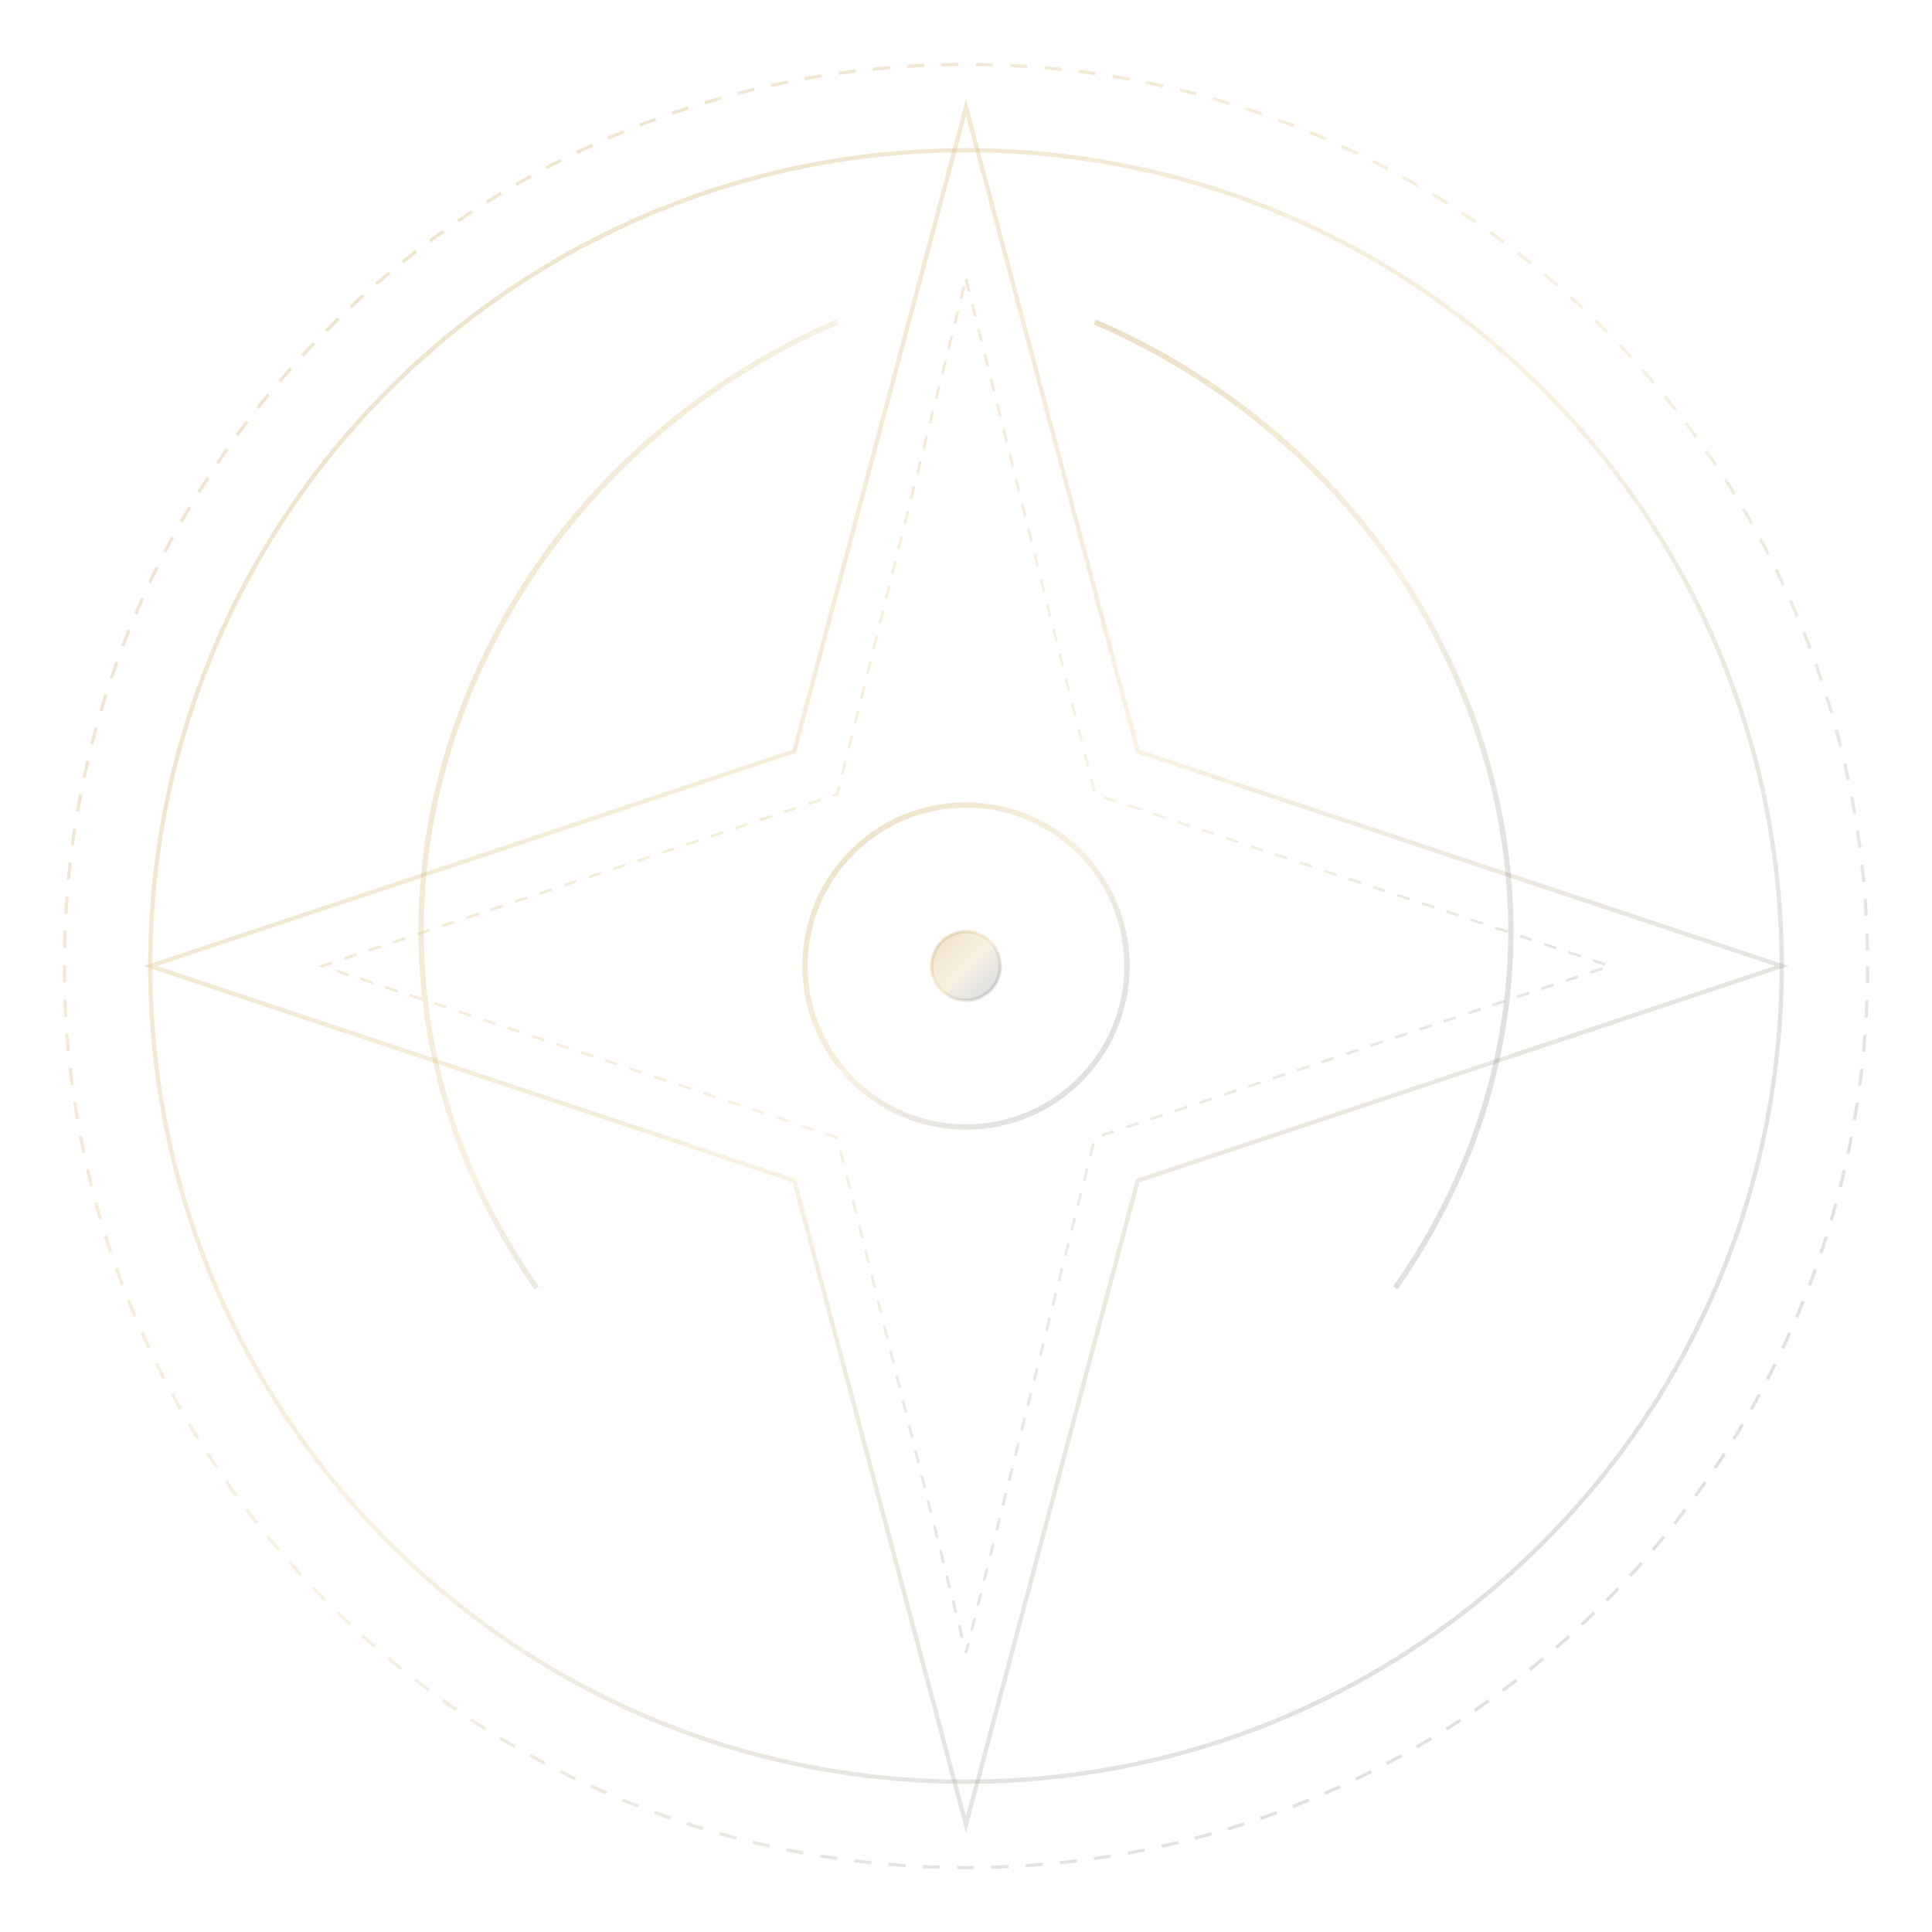
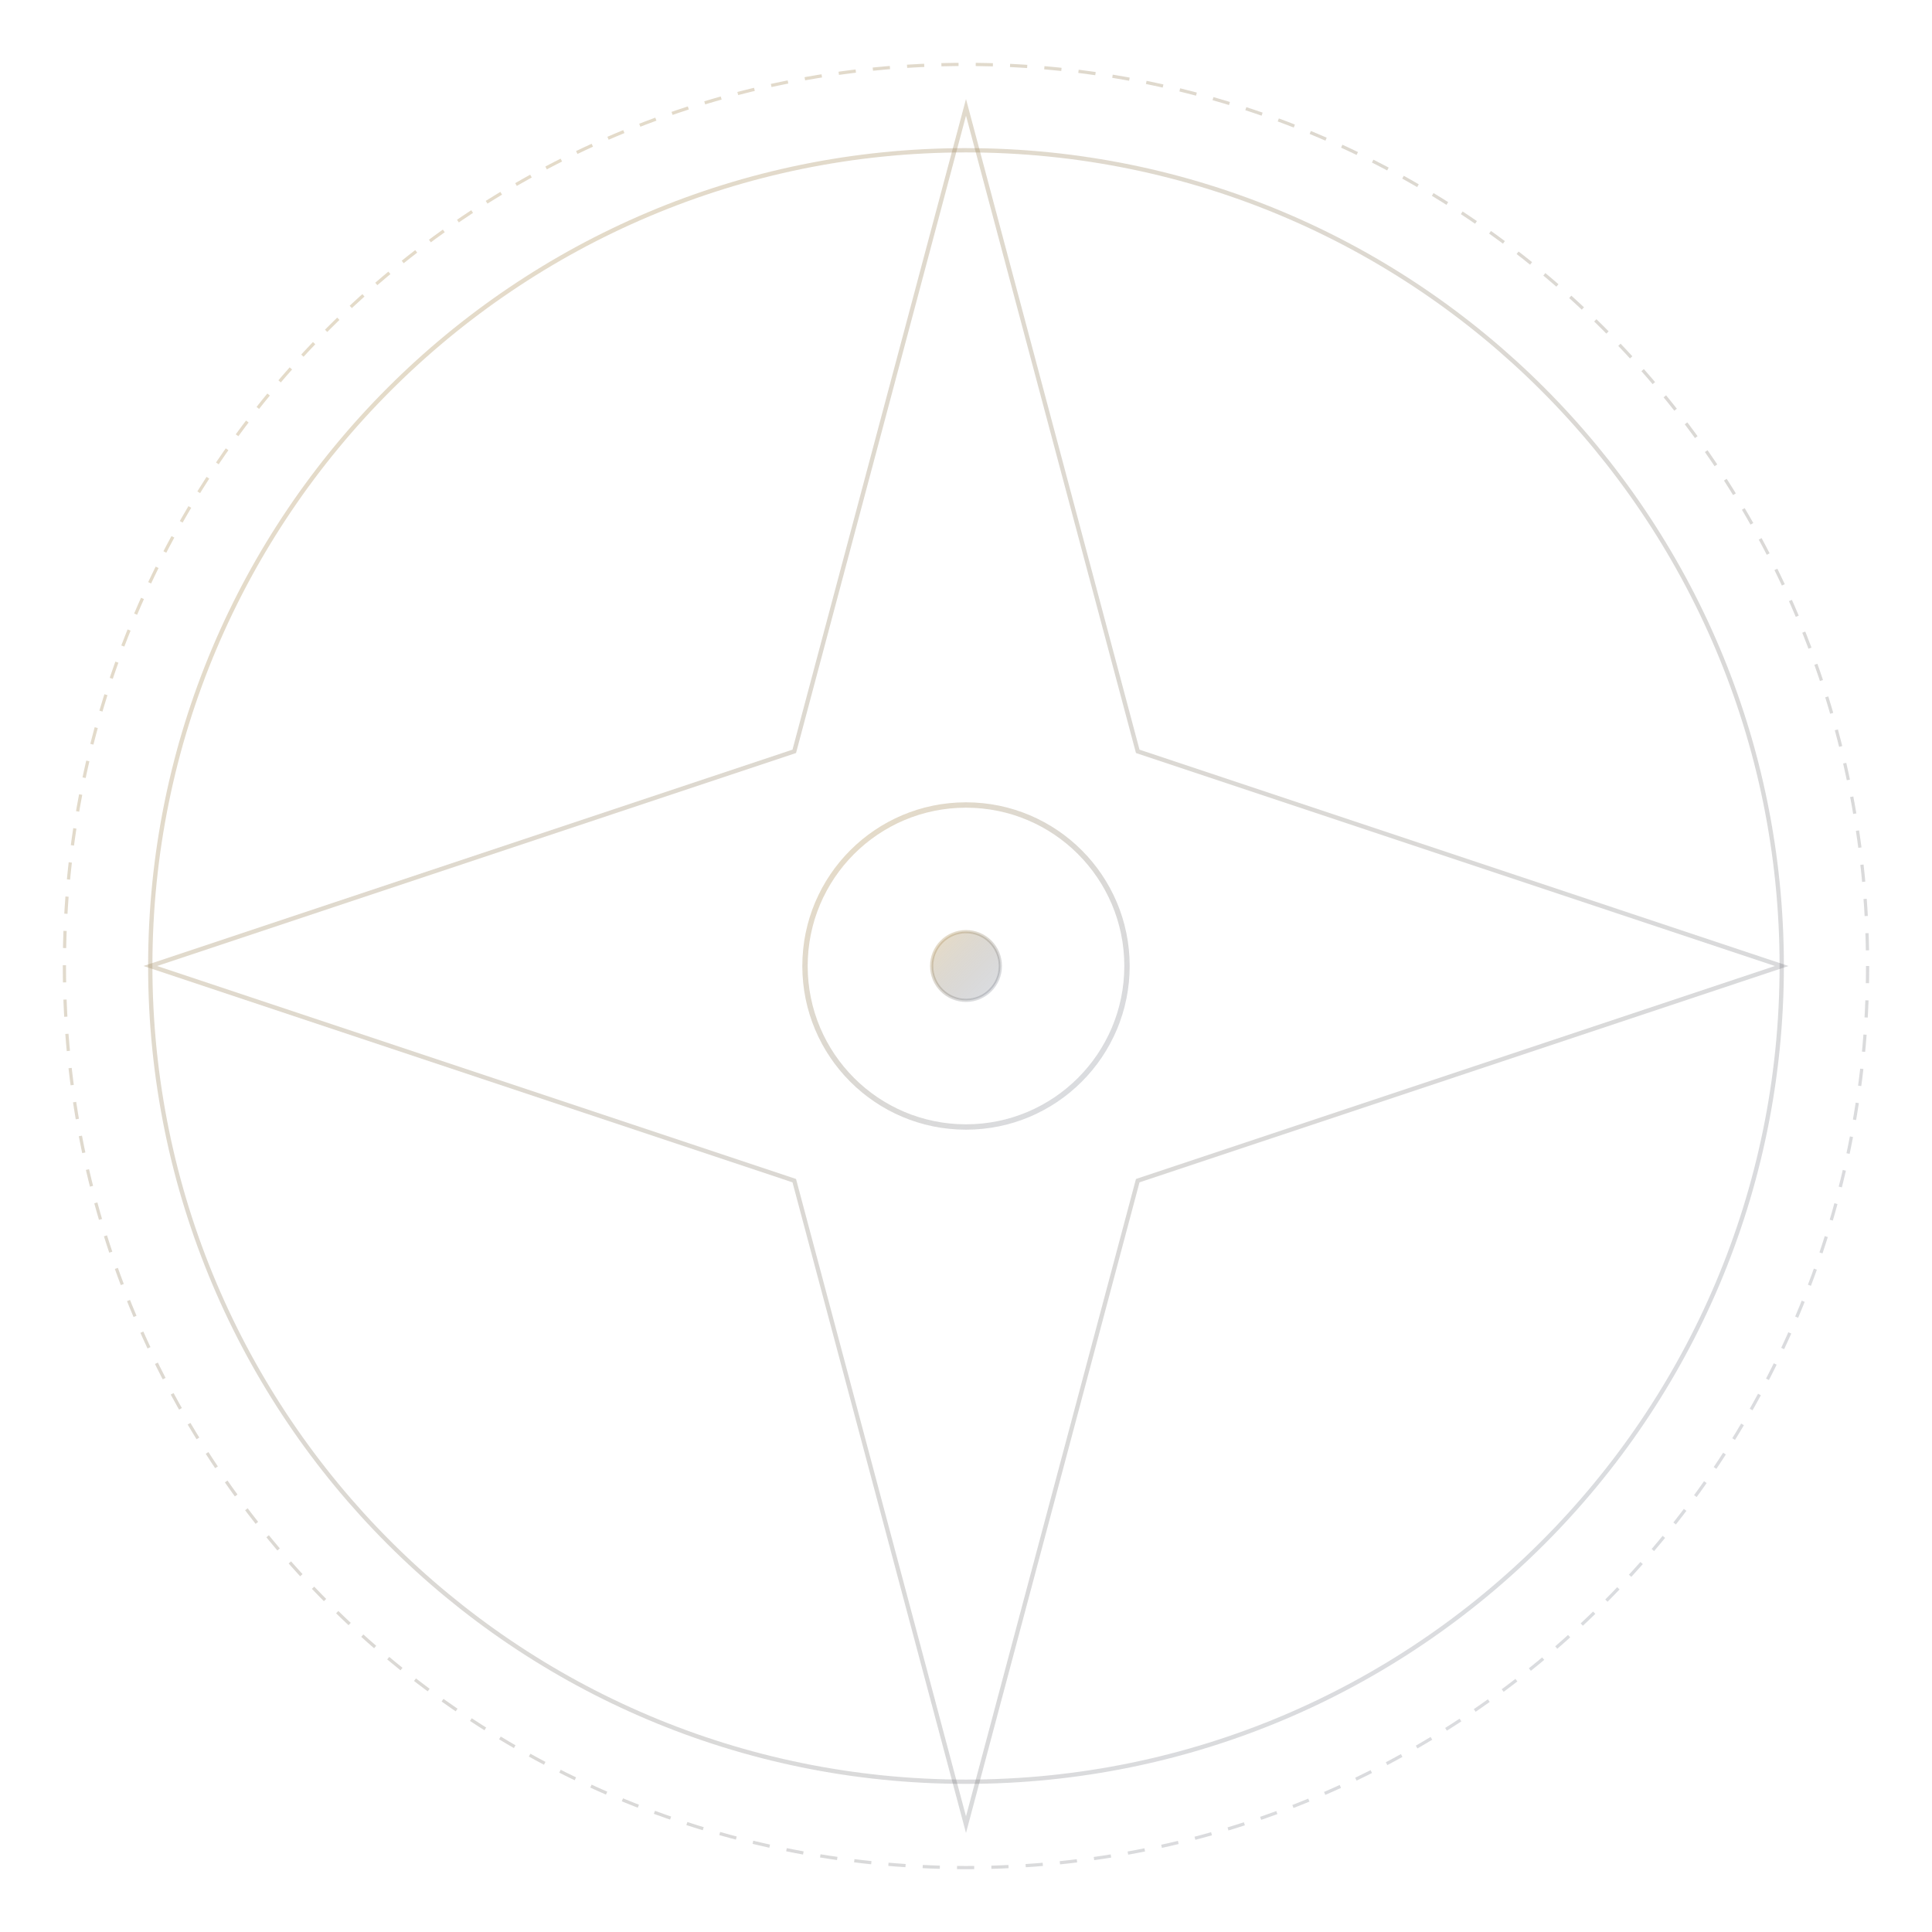
<svg xmlns="http://www.w3.org/2000/svg" viewBox="0 0 900 900" width="100%" height="100%">
  <defs>
    <linearGradient id="wmG" x1="0%" y1="0%" x2="100%" y2="100%">
      <stop offset="0%" stop-color="#C5A059" stop-opacity="0.35" />
-       <stop offset="50%" stop-color="#E5C887" stop-opacity="0.25" />
      <stop offset="100%" stop-color="#1B2A4A" stop-opacity="0.15" />
    </linearGradient>
  </defs>
  <g fill="none" stroke="url(#wmG)" stroke-width="1.5">
    <circle cx="450" cy="450" r="420" stroke-width="1.5" stroke-dasharray="8 8" />
    <circle cx="450" cy="450" r="380" stroke-width="2" />
    <polygon points="450,50 530,350 830,450 530,550 450,850 370,550 70,450 370,350" stroke-width="2" />
-     <polygon points="450,130 510,370 750,450 510,530 450,770 390,530 150,450 390,370" stroke-width="1.2" stroke-dasharray="6 6" />
-     <path d="M 250 600 C 180 500, 180 380, 240 280 C 270 230, 320 180, 390 150" stroke-width="2.5" />
-     <path d="M 650 600 C 720 500, 720 380, 660 280 C 630 230, 580 180, 510 150" stroke-width="2.5" />
    <circle cx="450" cy="450" r="75" stroke-width="2.5" />
    <circle cx="450" cy="450" r="16" fill="url(#wmG)" />
  </g>
</svg>
